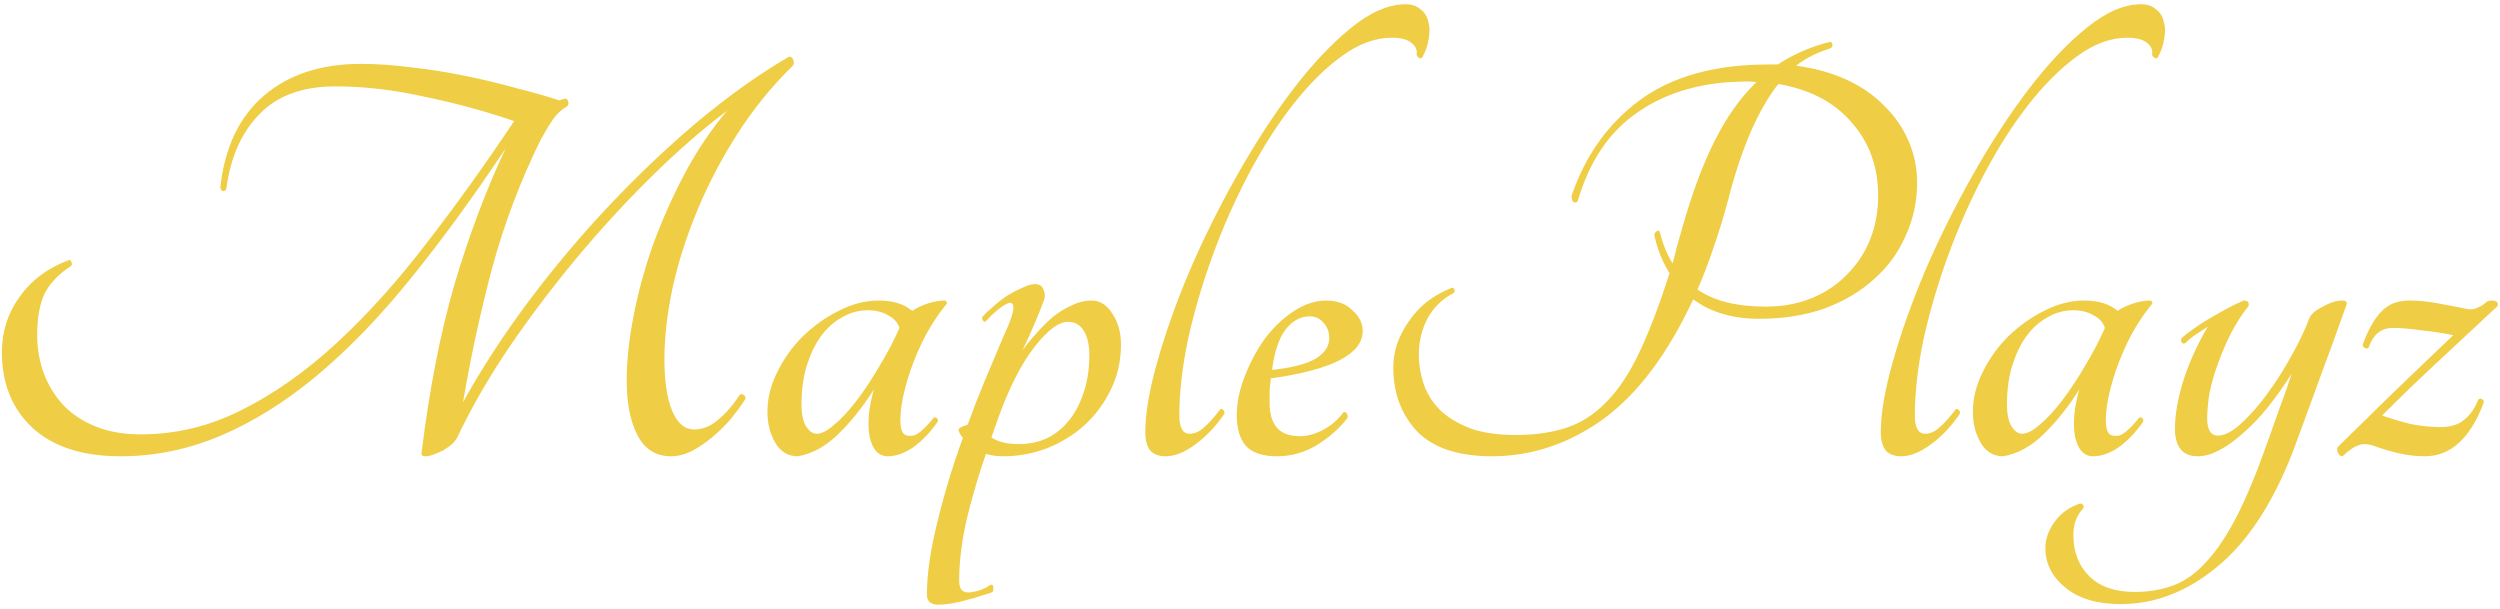
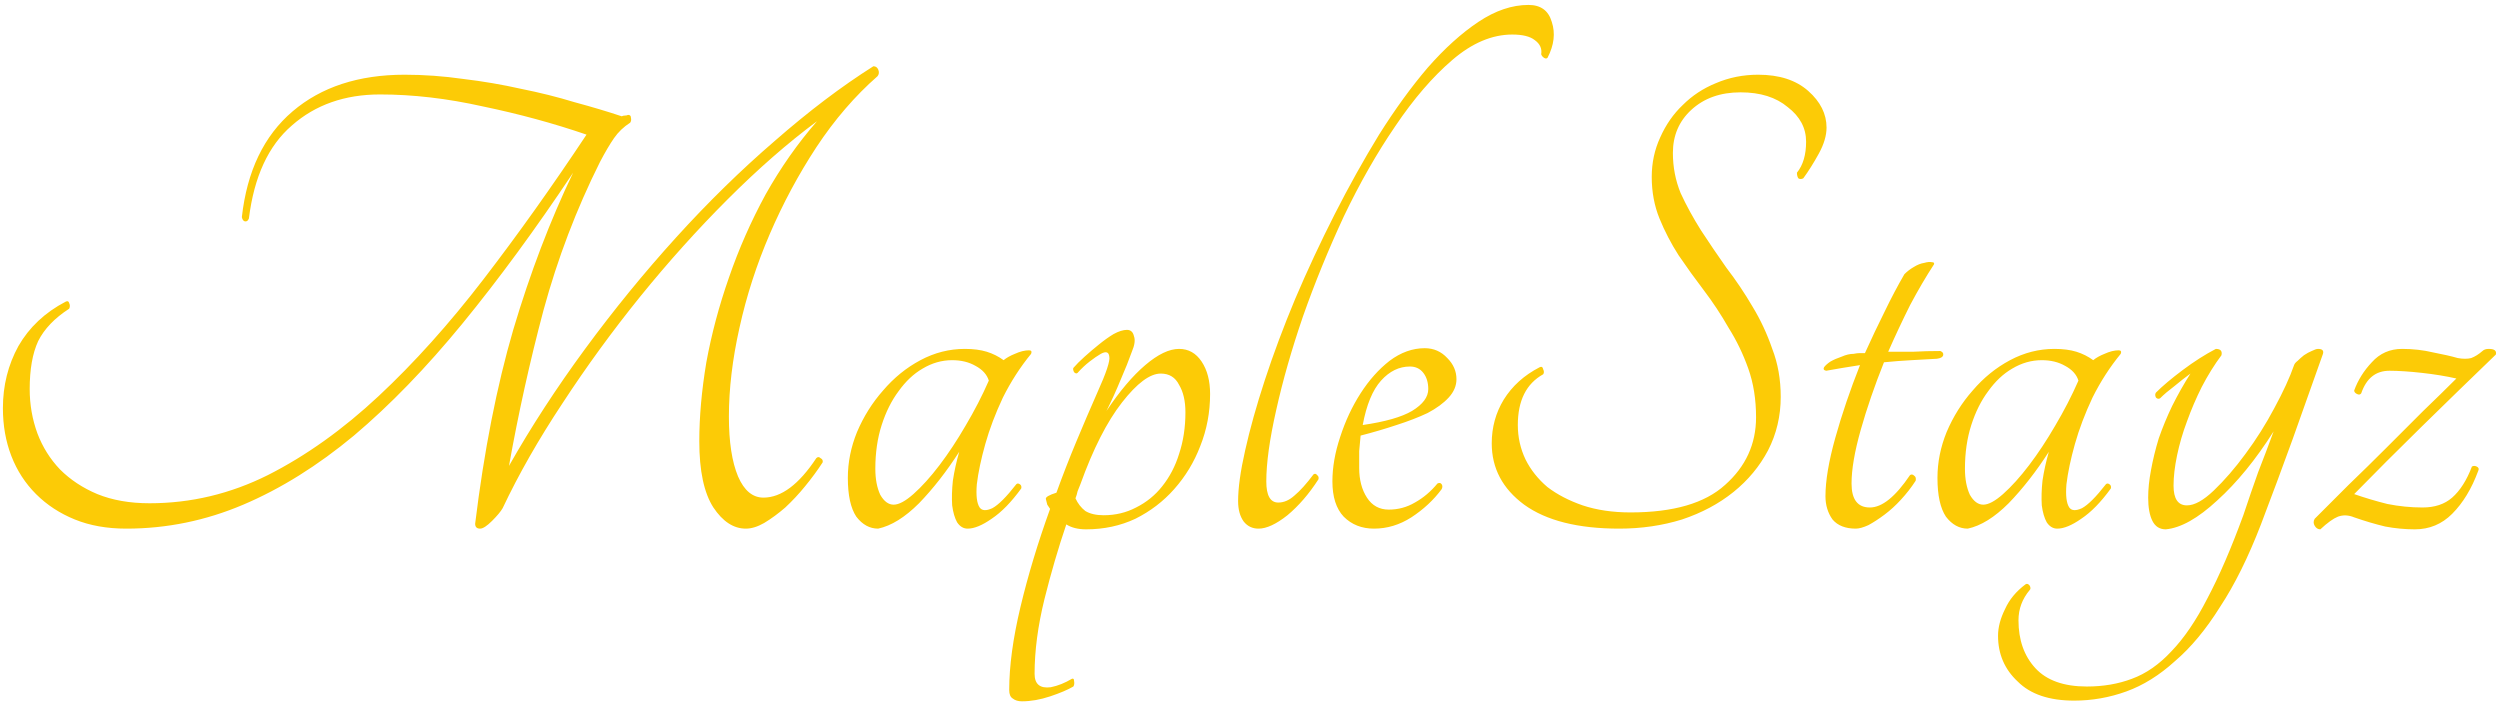
- <svg xmlns="http://www.w3.org/2000/svg" width="526" height="128" viewBox="0 0 526 128" fill="none">
-   <path d="M166.032 11.904C166.459 11.904 166.757 12.16 166.928 12.672C167.099 13.099 167.056 13.483 166.8 13.824C162.448 18.091 158.565 22.869 155.152 28.16C151.824 33.365 149.008 38.741 146.704 44.288C144.4 49.835 142.651 55.339 141.456 60.8C140.347 66.176 139.792 71.125 139.792 75.648C139.792 80.256 140.347 83.883 141.456 86.528C142.565 89.088 144.101 90.368 146.064 90.368C147.771 90.368 149.392 89.728 150.928 88.448C152.549 87.168 154.128 85.376 155.664 83.072C155.92 82.901 156.176 82.901 156.432 83.072C156.773 83.243 156.901 83.541 156.816 83.968C155.877 85.419 154.811 86.869 153.616 88.32C152.421 89.685 151.099 90.965 149.648 92.16C148.283 93.269 146.875 94.208 145.424 94.976C143.973 95.659 142.565 96 141.2 96C138.043 96 135.696 94.549 134.16 91.648C132.624 88.747 131.856 84.864 131.856 80C131.856 75.989 132.325 71.552 133.264 66.688C134.203 61.739 135.568 56.704 137.36 51.584C139.237 46.464 141.456 41.472 144.016 36.608C146.661 31.659 149.648 27.221 152.976 23.296C147.856 27.136 142.565 31.744 137.104 37.12C131.643 42.496 126.352 48.256 121.232 54.4C116.197 60.459 111.461 66.731 107.024 73.216C102.672 79.701 99.045 86.016 96.144 92.16C95.973 92.501 95.632 92.928 95.12 93.44C94.608 93.867 94.011 94.293 93.328 94.72C92.645 95.061 91.963 95.36 91.28 95.616C90.597 95.872 90 96 89.488 96C88.805 96 88.549 95.701 88.72 95.104C90.341 81.877 92.645 70.101 95.632 59.776C98.704 49.451 102.288 39.936 106.384 31.232C99.557 41.472 92.859 50.645 86.288 58.752C79.803 66.773 73.232 73.557 66.576 79.104C60.005 84.565 53.307 88.747 46.48 91.648C39.653 94.549 32.613 96 25.36 96C17.339 96 11.152 93.995 6.8 89.984C2.533 85.973 0.4 80.683 0.4 74.112C0.4 69.76 1.637 65.877 4.112 62.464C6.587 58.965 10 56.405 14.352 54.784C14.693 54.613 14.907 54.699 14.992 55.04C15.163 55.381 15.163 55.68 14.992 55.936C12.347 57.643 10.469 59.605 9.36 61.824C8.336 64.043 7.824 66.944 7.824 70.528C7.824 73.344 8.293 76.032 9.232 78.592C10.171 81.067 11.536 83.285 13.328 85.248C15.12 87.125 17.381 88.619 20.112 89.728C22.843 90.837 26 91.392 29.584 91.392C37.008 91.392 44.091 89.685 50.832 86.272C57.659 82.859 64.272 78.208 70.672 72.32C77.157 66.347 83.472 59.349 89.616 51.328C95.845 43.307 102.032 34.688 108.176 25.472C102.203 23.424 95.931 21.717 89.36 20.352C82.875 18.901 76.603 18.176 70.544 18.176C63.632 18.176 58.299 20.139 54.544 24.064C50.789 27.904 48.485 33.109 47.632 39.68C47.461 40.107 47.205 40.277 46.864 40.192C46.608 40.107 46.437 39.851 46.352 39.424C47.291 30.976 50.363 24.533 55.568 20.096C60.773 15.659 67.557 13.44 75.92 13.44C79.333 13.44 82.96 13.696 86.8 14.208C90.64 14.635 94.395 15.232 98.064 16C101.819 16.768 105.36 17.621 108.688 18.56C112.101 19.413 115.088 20.267 117.648 21.12C117.989 21.035 118.416 20.907 118.928 20.736C119.269 20.821 119.483 21.035 119.568 21.376C119.653 21.717 119.611 22.016 119.44 22.272C118.245 22.955 117.221 23.893 116.368 25.088C115.6 26.197 114.747 27.605 113.808 29.312C109.541 37.931 106.128 46.933 103.568 56.32C101.093 65.621 99.045 75.051 97.424 84.608C101.349 77.525 105.957 70.443 111.248 63.36C116.624 56.192 122.341 49.408 128.4 43.008C134.459 36.608 140.688 30.72 147.088 25.344C153.573 19.968 159.888 15.488 166.032 11.904ZM196.412 87.936C196.583 87.765 196.796 87.765 197.052 87.936C197.308 88.107 197.393 88.363 197.308 88.704C195.772 90.923 194.065 92.715 192.188 94.08C190.311 95.36 188.519 96 186.812 96C184.849 96 183.569 94.635 182.972 91.904C182.46 89.088 182.759 85.76 183.868 81.92C181.564 85.589 179.047 88.747 176.316 91.392C173.671 93.952 170.855 95.488 167.868 96C165.82 96 164.241 95.061 163.132 93.184C162.023 91.307 161.468 89.131 161.468 86.656C161.468 83.84 162.151 81.067 163.516 78.336C164.881 75.52 166.673 73.003 168.892 70.784C171.196 68.565 173.713 66.773 176.444 65.408C179.26 63.957 182.076 63.232 184.892 63.232C187.879 63.232 190.225 63.957 191.932 65.408C192.785 64.811 193.852 64.299 195.132 63.872C196.497 63.445 197.692 63.232 198.716 63.232C199.057 63.232 199.228 63.445 199.228 63.872C197.265 66.261 195.559 68.907 194.108 71.808C192.743 74.624 191.676 77.355 190.908 80C190.14 82.56 189.671 84.864 189.5 86.912C189.329 88.96 189.5 90.368 190.012 91.136C190.439 91.648 191.164 91.819 192.188 91.648C193.212 91.392 194.62 90.155 196.412 87.936ZM171.836 91.264C172.86 91.264 174.097 90.624 175.548 89.344C177.084 88.064 178.663 86.357 180.284 84.224C181.905 82.091 183.484 79.701 185.02 77.056C186.641 74.411 188.049 71.723 189.244 68.992C188.903 67.883 188.092 66.987 186.812 66.304C185.617 65.621 184.209 65.28 182.588 65.28C180.625 65.28 178.791 65.792 177.084 66.816C175.377 67.755 173.884 69.12 172.604 70.912C171.409 72.619 170.428 74.709 169.66 77.184C168.977 79.573 168.636 82.219 168.636 85.12C168.636 86.997 168.935 88.491 169.532 89.6C170.215 90.709 170.983 91.264 171.836 91.264ZM229.583 63.232C231.46 63.232 232.954 64.171 234.063 66.048C235.258 67.84 235.855 69.973 235.855 72.448C235.855 75.947 235.13 79.147 233.679 82.048C232.314 84.864 230.479 87.339 228.175 89.472C225.871 91.52 223.226 93.141 220.239 94.336C217.252 95.445 214.223 96 211.151 96C209.7 96 208.463 95.829 207.439 95.488C205.988 99.669 204.666 104.149 203.471 108.928C202.362 113.707 201.807 118.144 201.807 122.24C201.807 124.203 202.746 124.971 204.623 124.544C205.306 124.459 205.946 124.288 206.543 124.032C207.226 123.776 207.866 123.435 208.463 123.008C208.804 123.008 208.975 123.179 208.975 123.52C209.06 123.861 209.018 124.203 208.847 124.544C208.335 124.8 207.567 125.056 206.543 125.312C205.604 125.653 204.58 125.952 203.471 126.208C202.362 126.549 201.252 126.805 200.143 126.976C199.034 127.147 198.095 127.232 197.327 127.232C196.644 127.232 196.09 127.061 195.663 126.72C195.236 126.379 195.023 125.867 195.023 125.184C195.023 120.832 195.748 115.755 197.199 109.952C198.564 104.235 200.356 98.304 202.575 92.16C202.063 91.477 201.764 90.923 201.679 90.496C201.594 90.155 202.234 89.771 203.599 89.344C204.708 86.272 205.903 83.2 207.183 80.128C208.463 77.056 209.743 74.027 211.023 71.04C212.644 67.541 213.37 65.365 213.199 64.512C213.114 63.659 212.602 63.488 211.663 64C210.383 64.683 208.975 65.877 207.439 67.584C207.268 67.755 207.055 67.712 206.799 67.456C206.628 67.115 206.586 66.859 206.671 66.688C207.268 66.005 208.036 65.28 208.975 64.512C209.914 63.659 210.895 62.891 211.919 62.208C213.028 61.525 214.095 60.971 215.119 60.544C216.143 60.032 217.039 59.776 217.807 59.776C218.746 59.776 219.343 60.203 219.599 61.056C219.94 61.824 219.898 62.677 219.471 63.616C218.362 66.603 216.911 69.973 215.119 73.728C215.972 72.533 216.954 71.339 218.063 70.144C219.172 68.864 220.324 67.712 221.519 66.688C222.799 65.664 224.122 64.853 225.487 64.256C226.852 63.573 228.218 63.232 229.583 63.232ZM214.351 93.44C216.399 93.44 218.319 93.056 220.111 92.288C221.903 91.435 223.439 90.24 224.719 88.704C226.084 87.083 227.151 85.12 227.919 82.816C228.772 80.427 229.199 77.696 229.199 74.624C229.199 72.576 228.815 70.912 228.047 69.632C227.279 68.352 226.17 67.712 224.719 67.712C222.756 67.712 220.41 69.461 217.679 72.96C214.948 76.459 212.431 81.365 210.127 87.68C209.871 88.363 209.615 89.088 209.359 89.856C209.103 90.539 208.847 91.264 208.591 92.032C209.956 92.971 211.876 93.44 214.351 93.44ZM295.749 0.896C297.029 0.896 298.053 1.237 298.821 1.92C299.674 2.517 300.229 3.371 300.485 4.48C300.826 5.504 300.869 6.699 300.613 8.064C300.442 9.429 299.973 10.795 299.205 12.16C299.034 12.331 298.821 12.331 298.565 12.16C298.309 11.989 298.138 11.776 298.053 11.52C298.224 10.496 297.84 9.643 296.901 8.96C296.048 8.277 294.682 7.936 292.805 7.936C289.306 7.936 285.765 9.259 282.181 11.904C278.682 14.464 275.269 17.877 271.941 22.144C268.613 26.411 265.498 31.317 262.597 36.864C259.696 42.411 257.178 48.128 255.045 54.016C252.912 59.904 251.205 65.749 249.925 71.552C248.73 77.355 248.133 82.645 248.133 87.424C248.133 89.984 248.858 91.264 250.309 91.264C251.333 91.264 252.314 90.837 253.253 89.984C254.277 89.131 255.429 87.851 256.709 86.144C256.965 85.973 257.178 86.016 257.349 86.272C257.605 86.443 257.69 86.699 257.605 87.04C255.898 89.6 253.893 91.733 251.589 93.44C249.285 95.147 247.194 96 245.317 96C243.696 96 242.544 95.531 241.861 94.592C241.264 93.653 240.965 92.459 240.965 91.008C240.965 86.997 241.818 82.005 243.525 76.032C245.232 69.973 247.493 63.616 250.309 56.96C253.21 50.219 256.538 43.52 260.293 36.864C264.048 30.208 267.93 24.235 271.941 18.944C276.037 13.568 280.133 9.216 284.229 5.888C288.325 2.56 292.165 0.896 295.749 0.896ZM286.711 69.632C286.711 74.496 280.268 77.824 267.383 79.616C267.298 80.469 267.212 81.323 267.127 82.176C267.127 83.029 267.127 83.925 267.127 84.864C267.127 87.083 267.639 88.789 268.663 89.984C269.687 91.179 271.308 91.776 273.527 91.776C275.148 91.776 276.812 91.307 278.519 90.368C280.226 89.429 281.591 88.235 282.615 86.784C282.956 86.613 283.212 86.699 283.383 87.04C283.554 87.296 283.596 87.595 283.511 87.936C281.804 90.155 279.628 92.075 276.983 93.696C274.423 95.232 271.65 96 268.663 96C265.676 96 263.5 95.275 262.135 93.824C260.855 92.288 260.215 90.155 260.215 87.424C260.215 84.779 260.77 82.048 261.879 79.232C262.988 76.331 264.396 73.685 266.103 71.296C267.895 68.907 269.9 66.987 272.119 65.536C274.423 64 276.727 63.232 279.031 63.232C281.335 63.232 283.17 63.915 284.535 65.28C285.986 66.56 286.711 68.011 286.711 69.632ZM275.575 66.56C273.612 66.56 271.906 67.499 270.455 69.376C269.09 71.168 268.151 73.984 267.639 77.824C271.735 77.397 274.764 76.629 276.727 75.52C278.69 74.325 279.671 72.875 279.671 71.168C279.671 69.888 279.287 68.821 278.519 67.968C277.751 67.029 276.77 66.56 275.575 66.56ZM377.886 13.824C381.811 14.336 385.353 15.317 388.51 16.768C391.667 18.219 394.313 20.053 396.446 22.272C398.665 24.405 400.371 26.88 401.566 29.696C402.761 32.427 403.358 35.328 403.358 38.4C403.358 42.411 402.547 46.165 400.926 49.664C399.39 53.163 397.171 56.192 394.27 58.752C391.454 61.312 387.998 63.36 383.902 64.896C379.806 66.347 375.198 67.072 370.078 67.072C364.531 67.072 359.923 65.707 356.254 62.976C350.878 74.496 344.563 82.901 337.31 88.192C330.057 93.397 322.249 96 313.886 96C306.803 96 301.555 94.251 298.142 90.752C294.814 87.168 293.15 82.688 293.15 77.312C293.15 75.691 293.406 74.069 293.918 72.448C294.515 70.741 295.326 69.163 296.35 67.712C297.374 66.176 298.611 64.811 300.062 63.616C301.598 62.421 303.305 61.44 305.182 60.672C305.438 60.501 305.651 60.501 305.822 60.672C306.078 60.843 306.121 61.141 305.95 61.568C303.39 62.933 301.513 64.768 300.318 67.072C299.123 69.376 298.526 71.851 298.526 74.496C298.526 76.8 298.91 79.019 299.678 81.152C300.446 83.2 301.641 84.992 303.262 86.528C304.969 88.064 307.102 89.301 309.662 90.24C312.222 91.093 315.294 91.52 318.878 91.52C322.974 91.52 326.558 91.008 329.63 89.984C332.702 88.96 335.475 87.168 337.95 84.608C340.51 82.048 342.814 78.592 344.862 74.24C346.995 69.803 349.129 64.213 351.262 57.472C349.726 54.997 348.659 52.309 348.062 49.408C348.147 49.067 348.318 48.811 348.574 48.64C348.83 48.469 349.043 48.512 349.214 48.768C349.811 51.243 350.707 53.461 351.902 55.424C352.243 54.315 352.542 53.163 352.798 51.968C353.139 50.773 353.481 49.579 353.822 48.384C355.955 40.789 358.302 34.475 360.862 29.44C363.422 24.405 366.323 20.352 369.566 17.28C369.139 17.195 368.499 17.152 367.646 17.152C358.601 17.152 351.006 19.243 344.862 23.424C338.718 27.52 334.409 33.835 331.934 42.368C331.678 42.624 331.379 42.667 331.038 42.496C330.782 42.24 330.654 41.813 330.654 41.216C333.555 32.683 338.377 25.941 345.118 20.992C351.945 16.043 360.905 13.568 371.998 13.568H374.046C377.289 11.435 380.915 9.856 384.926 8.832C385.353 8.832 385.566 9.045 385.566 9.472C385.566 9.813 385.353 10.069 384.926 10.24C382.366 11.008 380.019 12.203 377.886 13.824ZM371.486 64.512C375.07 64.512 378.313 63.915 381.214 62.72C384.115 61.525 386.59 59.861 388.638 57.728C390.771 55.595 392.393 53.12 393.502 50.304C394.611 47.488 395.166 44.459 395.166 41.216C395.166 35.157 393.331 30.037 389.662 25.856C386.078 21.589 380.915 18.859 374.174 17.664C369.907 23.04 366.366 31.232 363.55 42.24C362.611 45.739 361.587 49.067 360.478 52.224C359.454 55.296 358.345 58.197 357.15 60.928C360.649 63.317 365.427 64.512 371.486 64.512ZM450.499 0.896C451.779 0.896 452.803 1.237 453.571 1.92C454.424 2.517 454.979 3.371 455.235 4.48C455.576 5.504 455.619 6.699 455.363 8.064C455.192 9.429 454.723 10.795 453.955 12.16C453.784 12.331 453.571 12.331 453.315 12.16C453.059 11.989 452.888 11.776 452.803 11.52C452.974 10.496 452.59 9.643 451.651 8.96C450.798 8.277 449.432 7.936 447.555 7.936C444.056 7.936 440.515 9.259 436.931 11.904C433.432 14.464 430.019 17.877 426.691 22.144C423.363 26.411 420.248 31.317 417.347 36.864C414.446 42.411 411.928 48.128 409.795 54.016C407.662 59.904 405.955 65.749 404.675 71.552C403.48 77.355 402.883 82.645 402.883 87.424C402.883 89.984 403.608 91.264 405.059 91.264C406.083 91.264 407.064 90.837 408.003 89.984C409.027 89.131 410.179 87.851 411.459 86.144C411.715 85.973 411.928 86.016 412.099 86.272C412.355 86.443 412.44 86.699 412.355 87.04C410.648 89.6 408.643 91.733 406.339 93.44C404.035 95.147 401.944 96 400.067 96C398.446 96 397.294 95.531 396.611 94.592C396.014 93.653 395.715 92.459 395.715 91.008C395.715 86.997 396.568 82.005 398.275 76.032C399.982 69.973 402.243 63.616 405.059 56.96C407.96 50.219 411.288 43.52 415.043 36.864C418.798 30.208 422.68 24.235 426.691 18.944C430.787 13.568 434.883 9.216 438.979 5.888C443.075 2.56 446.915 0.896 450.499 0.896ZM450.037 87.936C450.208 87.765 450.421 87.765 450.677 87.936C450.933 88.107 451.018 88.363 450.933 88.704C449.397 90.923 447.69 92.715 445.813 94.08C443.936 95.36 442.144 96 440.437 96C438.474 96 437.194 94.635 436.597 91.904C436.085 89.088 436.384 85.76 437.493 81.92C435.189 85.589 432.672 88.747 429.941 91.392C427.296 93.952 424.48 95.488 421.493 96C419.445 96 417.866 95.061 416.757 93.184C415.648 91.307 415.093 89.131 415.093 86.656C415.093 83.84 415.776 81.067 417.141 78.336C418.506 75.52 420.298 73.003 422.517 70.784C424.821 68.565 427.338 66.773 430.069 65.408C432.885 63.957 435.701 63.232 438.517 63.232C441.504 63.232 443.85 63.957 445.557 65.408C446.41 64.811 447.477 64.299 448.757 63.872C450.122 63.445 451.317 63.232 452.341 63.232C452.682 63.232 452.853 63.445 452.853 63.872C450.89 66.261 449.184 68.907 447.733 71.808C446.368 74.624 445.301 77.355 444.533 80C443.765 82.56 443.296 84.864 443.125 86.912C442.954 88.96 443.125 90.368 443.637 91.136C444.064 91.648 444.789 91.819 445.813 91.648C446.837 91.392 448.245 90.155 450.037 87.936ZM425.461 91.264C426.485 91.264 427.722 90.624 429.173 89.344C430.709 88.064 432.288 86.357 433.909 84.224C435.53 82.091 437.109 79.701 438.645 77.056C440.266 74.411 441.674 71.723 442.869 68.992C442.528 67.883 441.717 66.987 440.437 66.304C439.242 65.621 437.834 65.28 436.213 65.28C434.25 65.28 432.416 65.792 430.709 66.816C429.002 67.755 427.509 69.12 426.229 70.912C425.034 72.619 424.053 74.709 423.285 77.184C422.602 79.573 422.261 82.219 422.261 85.12C422.261 86.997 422.56 88.491 423.157 89.6C423.84 90.709 424.608 91.264 425.461 91.264ZM485.896 66.944C486.237 66.091 487.176 65.28 488.712 64.512C490.248 63.659 491.613 63.232 492.808 63.232C493.576 63.232 493.875 63.531 493.704 64.128C491.827 69.419 489.949 74.581 488.072 79.616C486.28 84.565 484.403 89.685 482.44 94.976C478.173 105.984 472.84 114.091 466.44 119.296C460.125 124.501 453.384 127.104 446.216 127.104C441.267 127.104 437.384 125.952 434.568 123.648C431.752 121.344 430.344 118.571 430.344 115.328C430.344 113.451 430.984 111.616 432.264 109.824C433.544 108.032 435.293 106.752 437.512 105.984C437.853 105.899 438.109 105.984 438.28 106.24C438.451 106.496 438.451 106.752 438.28 107.008C436.915 108.459 436.232 110.293 436.232 112.512C436.232 116.096 437.341 118.997 439.56 121.216C441.779 123.435 444.979 124.544 449.16 124.544C452.147 124.544 454.877 124.075 457.352 123.136C459.827 122.197 462.131 120.533 464.264 118.144C466.483 115.755 468.616 112.555 470.664 108.544C472.712 104.533 474.803 99.499 476.936 93.44C477.96 90.624 478.856 88.107 479.624 85.888C480.477 83.669 481.331 81.237 482.184 78.592C480.563 81.152 478.899 83.499 477.192 85.632C475.485 87.765 473.736 89.6 471.944 91.136C470.237 92.672 468.573 93.867 466.952 94.72C465.331 95.573 463.837 96 462.472 96C460.765 96 459.528 95.488 458.76 94.464C457.992 93.44 457.608 92.032 457.608 90.24C457.608 87.253 458.205 83.84 459.4 80C460.68 76.075 462.387 72.32 464.52 68.736C463.581 69.333 462.728 69.888 461.96 70.4C461.192 70.912 460.467 71.509 459.784 72.192C459.528 72.363 459.272 72.32 459.016 72.064C458.845 71.723 458.845 71.424 459.016 71.168C459.613 70.571 460.424 69.931 461.448 69.248C462.472 68.48 463.581 67.755 464.776 67.072C465.971 66.389 467.165 65.707 468.36 65.024C469.64 64.341 470.877 63.744 472.072 63.232C472.925 63.232 473.267 63.616 473.096 64.384C471.731 66.091 470.493 68.011 469.384 70.144C468.36 72.192 467.464 74.283 466.696 76.416C465.928 78.464 465.331 80.512 464.904 82.56C464.563 84.608 464.392 86.443 464.392 88.064C464.392 90.453 465.16 91.648 466.696 91.648C468.061 91.648 469.683 90.795 471.56 89.088C473.437 87.381 475.272 85.291 477.064 82.816C478.941 80.256 480.648 77.568 482.184 74.752C483.805 71.851 485.043 69.248 485.896 66.944ZM501.189 87.424C503.152 88.107 505.157 88.704 507.205 89.216C509.338 89.643 511.429 89.856 513.477 89.856C515.61 89.856 517.274 89.344 518.469 88.32C519.749 87.296 520.73 85.888 521.413 84.096C521.669 83.84 521.925 83.797 522.181 83.968C522.522 84.139 522.65 84.395 522.565 84.736C519.749 92.245 515.61 96 510.149 96C508.357 96 506.522 95.787 504.645 95.36C502.853 94.933 501.018 94.379 499.141 93.696C498.032 93.355 497.05 93.355 496.197 93.696C495.344 93.952 494.234 94.72 492.869 96C492.442 96 492.144 95.787 491.973 95.36C491.717 94.933 491.674 94.507 491.845 94.08C493.722 92.203 495.728 90.24 497.861 88.192C499.994 86.059 502.128 83.968 504.261 81.92C506.394 79.872 508.485 77.867 510.533 75.904C512.581 73.941 514.458 72.149 516.165 70.528C514.202 70.101 511.984 69.76 509.509 69.504C507.12 69.163 505.114 68.992 503.493 68.992C501.018 68.992 499.312 70.357 498.373 73.088C498.202 73.344 497.946 73.387 497.605 73.216C497.264 73.045 497.093 72.832 497.093 72.576C498.202 69.504 499.482 67.2 500.933 65.664C502.384 64.043 504.389 63.232 506.949 63.232C508.912 63.232 511.002 63.445 513.221 63.872C515.525 64.299 517.274 64.64 518.469 64.896C519.408 65.152 520.218 65.152 520.901 64.896C521.669 64.64 522.394 64.213 523.077 63.616C523.333 63.36 523.717 63.232 524.229 63.232C525.253 63.232 525.68 63.616 525.509 64.384C520.816 68.736 516.464 72.789 512.453 76.544C508.528 80.213 504.773 83.84 501.189 87.424Z" fill="#EFCD45" />
+ <svg xmlns="http://www.w3.org/2000/svg" width="454" height="128" viewBox="0 0 454 128" fill="none">
+   <path d="M158.608 12.032C159.035 12.032 159.333 12.245 159.504 12.672C159.675 13.099 159.632 13.483 159.376 13.824C155.28 17.408 151.568 21.717 148.24 26.752C144.997 31.701 142.181 36.949 139.792 42.496C137.403 48.043 135.568 53.717 134.288 59.52C133.008 65.237 132.368 70.613 132.368 75.648C132.368 80.256 132.923 83.883 134.032 86.528C135.141 89.088 136.677 90.368 138.64 90.368C141.883 90.368 145.083 87.979 148.24 83.2C148.496 82.944 148.752 82.944 149.008 83.2C149.349 83.371 149.477 83.627 149.392 83.968C148.453 85.419 147.387 86.869 146.192 88.32C145.083 89.685 143.888 90.965 142.608 92.16C141.328 93.269 140.048 94.208 138.768 94.976C137.573 95.659 136.464 96 135.44 96C133.221 96 131.259 94.72 129.552 92.16C127.845 89.515 126.992 85.504 126.992 80.128C126.992 75.691 127.419 70.912 128.272 65.792C129.211 60.672 130.576 55.552 132.368 50.432C134.16 45.227 136.379 40.192 139.024 35.328C141.755 30.464 144.869 26.027 148.368 22.016C143.077 25.941 137.659 30.677 132.112 36.224C126.651 41.685 121.36 47.573 116.24 53.888C111.205 60.117 106.512 66.56 102.16 73.216C97.808 79.787 94.181 86.144 91.28 92.288C90.939 92.885 90.299 93.653 89.36 94.592C88.421 95.531 87.696 96 87.184 96C86.587 96 86.288 95.701 86.288 95.104C87.909 81.877 90.213 70.144 93.2 59.904C96.272 49.579 99.899 40.064 104.08 31.36C97.253 41.6 90.555 50.731 83.984 58.752C77.413 66.773 70.843 73.557 64.272 79.104C57.701 84.565 51.003 88.747 44.176 91.648C37.349 94.549 30.267 96 22.928 96C19.429 96 16.315 95.445 13.584 94.336C10.853 93.227 8.507 91.691 6.544 89.728C4.581 87.765 3.088 85.461 2.064 82.816C1.04 80.171 0.528 77.269 0.528 74.112C0.528 70.016 1.467 66.261 3.344 62.848C5.307 59.435 8.165 56.747 11.92 54.784C12.261 54.613 12.475 54.699 12.56 55.04C12.731 55.381 12.731 55.723 12.56 56.064C9.915 57.771 8.037 59.733 6.928 61.952C5.904 64.171 5.392 67.072 5.392 70.656C5.392 73.472 5.861 76.16 6.8 78.72C7.739 81.195 9.104 83.371 10.896 85.248C12.773 87.125 15.035 88.619 17.68 89.728C20.411 90.837 23.568 91.392 27.152 91.392C34.661 91.392 41.829 89.685 48.656 86.272C55.568 82.773 62.267 77.995 68.752 71.936C75.237 65.877 81.595 58.795 87.824 50.688C94.053 42.581 100.283 33.835 106.512 24.448C100.539 22.4 94.267 20.693 87.696 19.328C81.211 17.877 74.981 17.152 69.008 17.152C62.608 17.152 57.275 19.029 53.008 22.784C48.741 26.453 46.139 32.085 45.2 39.68C45.029 40.107 44.773 40.277 44.432 40.192C44.176 40.107 44.005 39.851 43.92 39.424C44.859 31.061 47.931 24.661 53.136 20.224C58.341 15.787 65.125 13.568 73.488 13.568C76.987 13.568 80.528 13.824 84.112 14.336C87.696 14.763 91.195 15.36 94.608 16.128C98.021 16.811 101.264 17.621 104.336 18.56C107.493 19.413 110.352 20.267 112.912 21.12C113.083 21.035 113.253 20.992 113.424 20.992C113.68 20.992 113.893 20.949 114.064 20.864C114.405 20.864 114.576 21.035 114.576 21.376C114.661 21.717 114.619 22.016 114.448 22.272C113.253 23.04 112.272 23.979 111.504 25.088C110.736 26.197 109.883 27.648 108.944 29.44C104.677 37.973 101.264 46.933 98.704 56.32C96.229 65.621 94.139 75.051 92.432 84.608C96.443 77.525 101.051 70.443 106.256 63.36C111.461 56.277 116.965 49.536 122.768 43.136C128.571 36.736 134.544 30.891 140.688 25.6C146.832 20.224 152.805 15.701 158.608 12.032ZM184.56 87.936C184.731 87.765 184.944 87.765 185.2 87.936C185.456 88.107 185.541 88.363 185.456 88.704C183.664 91.179 181.872 93.013 180.08 94.208C178.373 95.403 176.923 96 175.728 96C174.96 96 174.32 95.616 173.808 94.848C173.381 94.08 173.083 93.056 172.912 91.776C172.827 90.411 172.869 88.917 173.04 87.296C173.296 85.589 173.68 83.84 174.192 82.048C171.888 85.632 169.456 88.747 166.896 91.392C164.336 93.952 161.861 95.488 159.472 96C157.936 96 156.613 95.275 155.504 93.824C154.48 92.288 153.968 89.941 153.968 86.784C153.968 83.968 154.523 81.195 155.632 78.464C156.827 75.648 158.405 73.131 160.368 70.912C162.331 68.608 164.592 66.773 167.152 65.408C169.712 64.043 172.4 63.36 175.216 63.36C176.752 63.36 178.075 63.531 179.184 63.872C180.293 64.213 181.317 64.725 182.256 65.408C182.768 64.981 183.451 64.597 184.304 64.256C185.243 63.829 186.096 63.616 186.864 63.616C187.291 63.616 187.419 63.829 187.248 64.256C185.285 66.645 183.579 69.291 182.128 72.192C180.763 75.093 179.696 77.909 178.928 80.64C178.16 83.371 177.648 85.803 177.392 87.936C177.221 89.984 177.392 91.392 177.904 92.16C178.331 92.757 179.099 92.8 180.208 92.288C181.317 91.691 182.768 90.24 184.56 87.936ZM162.288 91.648C163.227 91.648 164.421 91.008 165.872 89.728C167.408 88.363 168.987 86.613 170.608 84.48C172.229 82.347 173.808 79.957 175.344 77.312C176.965 74.581 178.373 71.851 179.568 69.12C179.227 68.011 178.416 67.115 177.136 66.432C175.941 65.749 174.533 65.408 172.912 65.408C171.035 65.408 169.243 65.92 167.536 66.944C165.915 67.883 164.464 69.248 163.184 71.04C161.904 72.747 160.88 74.795 160.112 77.184C159.344 79.573 158.96 82.219 158.96 85.12C158.96 86.997 159.259 88.576 159.856 89.856C160.539 91.051 161.349 91.648 162.288 91.648ZM214.121 63.36C215.828 63.36 217.193 64.128 218.217 65.664C219.241 67.2 219.753 69.163 219.753 71.552C219.753 74.88 219.156 78.037 217.961 81.024C216.852 83.925 215.273 86.528 213.225 88.832C211.262 91.051 208.916 92.843 206.185 94.208C203.454 95.488 200.468 96.128 197.225 96.128C195.774 96.128 194.58 95.829 193.641 95.232C192.19 99.499 190.868 104.021 189.673 108.8C188.478 113.664 187.881 118.187 187.881 122.368C187.881 124.245 188.862 125.056 190.825 124.8C192.105 124.544 193.385 124.032 194.665 123.264C194.921 123.179 195.049 123.307 195.049 123.648C195.134 124.075 195.092 124.416 194.921 124.672C193.897 125.269 192.489 125.867 190.697 126.464C188.905 127.061 187.198 127.36 185.577 127.36C184.894 127.36 184.34 127.189 183.913 126.848C183.486 126.592 183.273 126.08 183.273 125.312C183.273 120.96 183.956 115.925 185.321 110.208C186.686 104.491 188.478 98.56 190.697 92.416C190.526 92.16 190.356 91.904 190.185 91.648C190.1 91.307 190.014 90.965 189.929 90.624C189.844 90.283 190.484 89.899 191.849 89.472C192.958 86.4 194.153 83.328 195.433 80.256C196.713 77.184 197.993 74.197 199.273 71.296C200.894 67.712 201.62 65.536 201.449 64.768C201.364 63.915 200.852 63.744 199.913 64.256C199.316 64.597 198.633 65.067 197.865 65.664C197.097 66.261 196.372 66.944 195.689 67.712C195.518 67.883 195.305 67.84 195.049 67.584C194.878 67.243 194.836 66.987 194.921 66.816C195.433 66.219 196.116 65.536 196.969 64.768C197.822 64 198.676 63.275 199.529 62.592C200.468 61.824 201.364 61.184 202.217 60.672C203.156 60.16 203.966 59.904 204.649 59.904C205.332 59.904 205.758 60.288 205.929 61.056C206.185 61.739 206.057 62.677 205.545 63.872C205.033 65.323 204.35 67.029 203.497 68.992C202.729 70.869 201.876 72.747 200.937 74.624C203.326 71.04 205.673 68.267 207.977 66.304C210.281 64.341 212.329 63.36 214.121 63.36ZM200.425 93.568C202.558 93.568 204.521 93.099 206.313 92.16C208.19 91.221 209.769 89.941 211.049 88.32C212.414 86.613 213.438 84.651 214.121 82.432C214.889 80.128 215.273 77.611 215.273 74.88C215.273 72.832 214.889 71.168 214.121 69.888C213.438 68.523 212.329 67.84 210.793 67.84C208.83 67.84 206.484 69.589 203.753 73.088C201.022 76.587 198.505 81.536 196.201 87.936C196.03 88.363 195.86 88.789 195.689 89.216C195.604 89.643 195.476 90.069 195.305 90.496C195.732 91.435 196.329 92.203 197.097 92.8C197.95 93.312 199.06 93.568 200.425 93.568ZM277.576 0.896C279.795 0.896 281.203 1.92 281.8 3.968C282.483 6.016 282.227 8.192 281.032 10.496C280.861 10.667 280.648 10.667 280.392 10.496C280.136 10.325 279.965 10.112 279.88 9.856C280.051 8.832 279.667 7.979 278.728 7.296C277.875 6.613 276.509 6.272 274.632 6.272C270.963 6.272 267.336 7.808 263.752 10.88C260.168 13.952 256.712 17.963 253.384 22.912C250.056 27.776 246.941 33.237 244.04 39.296C241.224 45.355 238.749 51.413 236.616 57.472C234.568 63.445 232.947 69.12 231.752 74.496C230.557 79.787 229.96 84.096 229.96 87.424C229.96 89.984 230.685 91.264 232.136 91.264C233.16 91.264 234.141 90.837 235.08 89.984C236.104 89.131 237.256 87.851 238.536 86.144C238.792 85.973 239.005 86.016 239.176 86.272C239.432 86.443 239.517 86.699 239.432 87.04C237.725 89.685 235.848 91.861 233.8 93.568C231.752 95.189 230.003 96 228.552 96C227.443 96 226.547 95.573 225.864 94.72C225.181 93.781 224.84 92.544 224.84 91.008C224.84 88.619 225.267 85.547 226.12 81.792C226.973 77.952 228.168 73.685 229.704 68.992C231.24 64.299 233.075 59.392 235.208 54.272C237.427 49.067 239.816 43.947 242.376 38.912C244.936 33.877 247.624 29.056 250.44 24.448C253.341 19.84 256.285 15.787 259.272 12.288C262.344 8.789 265.416 6.016 268.488 3.968C271.56 1.92 274.589 0.896 277.576 0.896ZM264.493 68.864C264.493 70.059 264.024 71.168 263.085 72.192C262.146 73.216 260.866 74.155 259.245 75.008C257.624 75.776 255.746 76.501 253.613 77.184C251.565 77.867 249.389 78.507 247.085 79.104C247 80.043 246.914 80.981 246.829 81.92C246.829 82.859 246.829 83.883 246.829 84.992C246.829 87.125 247.298 88.917 248.237 90.368C249.176 91.819 250.498 92.544 252.205 92.544C253.912 92.544 255.49 92.117 256.941 91.264C258.477 90.411 259.842 89.259 261.037 87.808C261.378 87.637 261.634 87.68 261.805 87.936C261.976 88.192 261.976 88.491 261.805 88.832C260.354 90.795 258.52 92.501 256.301 93.952C254.168 95.317 251.906 96 249.517 96C247.298 96 245.464 95.275 244.013 93.824C242.648 92.373 241.965 90.24 241.965 87.424C241.965 84.864 242.434 82.176 243.373 79.36C244.312 76.459 245.549 73.813 247.085 71.424C248.621 69.035 250.37 67.072 252.333 65.536C254.381 64 256.514 63.232 258.733 63.232C260.354 63.232 261.72 63.829 262.829 65.024C263.938 66.133 264.493 67.413 264.493 68.864ZM256.045 66.56C254.082 66.56 252.333 67.413 250.797 69.12C249.261 70.827 248.152 73.515 247.469 77.184C251.565 76.587 254.552 75.733 256.429 74.624C258.392 73.429 259.373 72.107 259.373 70.656C259.373 69.461 259.074 68.48 258.477 67.712C257.88 66.944 257.069 66.56 256.045 66.56ZM270.9 80.512C270.9 77.611 271.625 74.965 273.076 72.576C274.612 70.101 276.788 68.139 279.604 66.688C279.945 66.517 280.159 66.645 280.244 67.072C280.415 67.413 280.415 67.712 280.244 67.968C277.172 69.675 275.636 72.747 275.636 77.184C275.636 79.403 276.105 81.493 277.044 83.456C277.983 85.333 279.305 86.997 281.012 88.448C282.804 89.813 284.937 90.923 287.412 91.776C289.972 92.629 292.873 93.056 296.116 93.056C303.881 93.056 309.599 91.392 313.268 88.064C317.023 84.736 318.9 80.64 318.9 75.776C318.9 72.533 318.431 69.589 317.492 66.944C316.553 64.299 315.359 61.824 313.908 59.52C312.543 57.131 311.049 54.869 309.428 52.736C307.807 50.603 306.271 48.469 304.82 46.336C303.455 44.203 302.303 41.984 301.364 39.68C300.425 37.376 299.956 34.859 299.956 32.128C299.956 29.568 300.468 27.179 301.492 24.96C302.516 22.656 303.881 20.693 305.588 19.072C307.295 17.365 309.3 16.043 311.604 15.104C313.993 14.08 316.553 13.568 319.284 13.568C323.124 13.568 326.153 14.549 328.372 16.512C330.591 18.475 331.7 20.693 331.7 23.168C331.7 24.619 331.231 26.197 330.292 27.904C329.353 29.611 328.415 31.104 327.476 32.384C327.135 32.555 326.836 32.555 326.58 32.384C326.409 32.128 326.324 31.787 326.324 31.36C327.433 29.995 327.988 28.117 327.988 25.728C327.988 23.253 326.879 21.163 324.66 19.456C322.527 17.664 319.668 16.768 316.084 16.768C312.415 16.768 309.428 17.835 307.124 19.968C304.905 22.016 303.796 24.619 303.796 27.776C303.796 30.336 304.265 32.768 305.204 35.072C306.228 37.291 307.465 39.552 308.916 41.856C310.367 44.075 311.903 46.336 313.524 48.64C315.231 50.859 316.809 53.205 318.26 55.68C319.711 58.069 320.905 60.629 321.844 63.36C322.868 66.005 323.38 68.907 323.38 72.064C323.38 75.563 322.612 78.805 321.076 81.792C319.54 84.693 317.449 87.211 314.804 89.344C312.159 91.477 309.044 93.141 305.46 94.336C301.876 95.445 298.079 96 294.068 96C286.559 96 280.799 94.549 276.788 91.648C272.863 88.747 270.9 85.035 270.9 80.512ZM352.368 63.744C352.795 63.915 352.965 64.171 352.88 64.512C352.795 64.853 352.411 65.067 351.728 65.152C350.363 65.237 348.827 65.323 347.12 65.408C345.499 65.493 343.835 65.621 342.128 65.792C340.421 70.059 339.013 74.155 337.904 78.08C336.795 82.005 336.24 85.248 336.24 87.808C336.24 90.709 337.349 92.16 339.568 92.16C341.787 92.16 344.219 90.197 346.864 86.272C347.12 86.101 347.376 86.144 347.632 86.4C347.888 86.571 347.973 86.869 347.888 87.296C347.12 88.491 346.224 89.643 345.2 90.752C344.261 91.776 343.28 92.672 342.256 93.44C341.232 94.208 340.251 94.848 339.312 95.36C338.373 95.787 337.605 96 337.008 96C335.131 96 333.723 95.445 332.784 94.336C331.931 93.141 331.504 91.733 331.504 90.112C331.504 87.296 332.101 83.755 333.296 79.488C334.491 75.221 335.984 70.827 337.776 66.304C336.667 66.475 335.6 66.645 334.576 66.816C333.552 66.987 332.571 67.157 331.632 67.328C331.205 67.243 331.077 67.029 331.248 66.688C331.504 66.347 331.888 66.005 332.4 65.664C332.997 65.323 333.68 65.024 334.448 64.768C335.216 64.427 335.941 64.256 336.624 64.256C337.051 64.171 337.392 64.128 337.648 64.128C337.989 64.128 338.331 64.128 338.672 64.128C339.867 61.483 341.061 58.965 342.256 56.576C343.451 54.101 344.645 51.84 345.84 49.792C346.352 49.28 346.907 48.853 347.504 48.512C348.187 48.085 348.827 47.829 349.424 47.744C350.021 47.573 350.491 47.531 350.832 47.616C351.173 47.616 351.301 47.744 351.216 48C349.765 50.219 348.315 52.693 346.864 55.424C345.499 58.155 344.176 60.971 342.896 63.872C344.432 63.872 345.968 63.872 347.504 63.872C349.04 63.787 350.661 63.744 352.368 63.744ZM382.435 87.936C382.606 87.765 382.819 87.765 383.075 87.936C383.331 88.107 383.416 88.363 383.331 88.704C381.539 91.179 379.747 93.013 377.955 94.208C376.248 95.403 374.798 96 373.603 96C372.835 96 372.195 95.616 371.683 94.848C371.256 94.08 370.958 93.056 370.787 91.776C370.702 90.411 370.744 88.917 370.915 87.296C371.171 85.589 371.555 83.84 372.067 82.048C369.763 85.632 367.331 88.747 364.771 91.392C362.211 93.952 359.736 95.488 357.347 96C355.811 96 354.488 95.275 353.379 93.824C352.355 92.288 351.843 89.941 351.843 86.784C351.843 83.968 352.398 81.195 353.507 78.464C354.702 75.648 356.28 73.131 358.243 70.912C360.206 68.608 362.467 66.773 365.027 65.408C367.587 64.043 370.275 63.36 373.091 63.36C374.627 63.36 375.95 63.531 377.059 63.872C378.168 64.213 379.192 64.725 380.131 65.408C380.643 64.981 381.326 64.597 382.179 64.256C383.118 63.829 383.971 63.616 384.739 63.616C385.166 63.616 385.294 63.829 385.123 64.256C383.16 66.645 381.454 69.291 380.003 72.192C378.638 75.093 377.571 77.909 376.803 80.64C376.035 83.371 375.523 85.803 375.267 87.936C375.096 89.984 375.267 91.392 375.779 92.16C376.206 92.757 376.974 92.8 378.083 92.288C379.192 91.691 380.643 90.24 382.435 87.936ZM360.163 91.648C361.102 91.648 362.296 91.008 363.747 89.728C365.283 88.363 366.862 86.613 368.483 84.48C370.104 82.347 371.683 79.957 373.219 77.312C374.84 74.581 376.248 71.851 377.443 69.12C377.102 68.011 376.291 67.115 375.011 66.432C373.816 65.749 372.408 65.408 370.787 65.408C368.91 65.408 367.118 65.92 365.411 66.944C363.79 67.883 362.339 69.248 361.059 71.04C359.779 72.747 358.755 74.795 357.987 77.184C357.219 79.573 356.835 82.219 356.835 85.12C356.835 86.997 357.134 88.576 357.731 89.856C358.414 91.051 359.224 91.648 360.163 91.648ZM416.604 66.304C416.689 66.048 416.903 65.792 417.244 65.536C417.585 65.195 417.969 64.853 418.396 64.512C418.908 64.171 419.377 63.915 419.804 63.744C420.316 63.488 420.7 63.36 420.956 63.36C421.724 63.36 422.023 63.659 421.852 64.256C419.975 69.547 418.14 74.709 416.348 79.744C414.556 84.693 412.636 89.856 410.588 95.232C408.284 101.205 405.809 106.197 403.164 110.208C400.604 114.304 397.873 117.589 394.972 120.064C392.156 122.624 389.212 124.459 386.14 125.568C383.068 126.677 379.911 127.232 376.668 127.232C372.145 127.232 368.732 126.08 366.428 123.776C364.039 121.557 362.844 118.784 362.844 115.456C362.844 113.92 363.271 112.299 364.124 110.592C364.892 108.885 366.129 107.392 367.836 106.112C368.092 105.941 368.348 106.027 368.604 106.368C368.775 106.709 368.775 106.965 368.604 107.136C367.239 108.757 366.556 110.592 366.556 112.64C366.556 116.224 367.58 119.125 369.628 121.344C371.676 123.563 374.791 124.672 378.972 124.672C381.959 124.672 384.689 124.203 387.164 123.264C389.724 122.325 392.113 120.661 394.332 118.272C396.636 115.883 398.812 112.683 400.86 108.672C402.993 104.661 405.169 99.627 407.388 93.568C408.327 90.752 409.223 88.149 410.076 85.76C411.015 83.371 411.953 80.896 412.892 78.336C409.649 83.456 406.236 87.637 402.652 90.88C399.153 94.123 396.039 95.872 393.308 96.128C392.199 96.128 391.388 95.616 390.876 94.592C390.364 93.568 390.108 92.16 390.108 90.368C390.108 88.832 390.279 87.168 390.62 85.376C390.961 83.499 391.431 81.579 392.028 79.616C392.711 77.653 393.521 75.691 394.46 73.728C395.484 71.68 396.593 69.717 397.788 67.84C396.849 68.523 395.868 69.291 394.844 70.144C393.82 70.912 392.967 71.637 392.284 72.32C392.028 72.491 391.772 72.448 391.516 72.192C391.345 71.851 391.345 71.552 391.516 71.296C392.711 70.101 394.332 68.736 396.38 67.2C398.428 65.664 400.433 64.384 402.396 63.36C403.249 63.36 403.591 63.744 403.42 64.512C402.14 66.219 400.945 68.139 399.836 70.272C398.812 72.32 397.916 74.411 397.148 76.544C396.38 78.592 395.783 80.64 395.356 82.688C394.929 84.736 394.716 86.571 394.716 88.192C394.716 90.581 395.527 91.776 397.148 91.776C398.513 91.776 400.135 90.88 402.012 89.088C403.975 87.211 405.895 84.992 407.772 82.432C409.735 79.787 411.484 77.013 413.02 74.112C414.641 71.125 415.836 68.523 416.604 66.304ZM427.519 89.728C429.482 90.411 431.487 91.008 433.535 91.52C435.668 91.947 437.802 92.16 439.935 92.16C442.154 92.16 443.946 91.563 445.311 90.368C446.762 89.088 447.956 87.211 448.895 84.736C449.151 84.565 449.45 84.565 449.791 84.736C450.132 84.907 450.218 85.163 450.047 85.504C448.852 88.747 447.274 91.349 445.311 93.312C443.434 95.189 441.172 96.128 438.527 96.128C436.735 96.128 434.943 95.957 433.151 95.616C431.359 95.189 429.482 94.635 427.519 93.952C426.495 93.525 425.514 93.483 424.575 93.824C423.722 94.165 422.655 94.933 421.375 96.128C420.948 96.128 420.607 95.915 420.351 95.488C420.095 95.061 420.095 94.635 420.351 94.208C422.228 92.331 424.276 90.283 426.495 88.064C428.799 85.845 431.103 83.584 433.407 81.28C435.711 78.976 437.93 76.757 440.063 74.624C442.282 72.491 444.287 70.528 446.079 68.736C444.202 68.309 442.111 67.968 439.807 67.712C437.503 67.456 435.54 67.328 433.919 67.328C431.444 67.328 429.738 68.693 428.799 71.424C428.628 71.68 428.372 71.723 428.031 71.552C427.69 71.381 427.519 71.168 427.519 70.912C428.202 69.035 429.268 67.328 430.719 65.792C432.17 64.171 434.004 63.36 436.223 63.36C438.186 63.36 440.063 63.573 441.855 64C443.647 64.341 445.14 64.683 446.335 65.024C447.274 65.195 448.084 65.195 448.767 65.024C449.45 64.768 450.132 64.341 450.815 63.744C451.071 63.488 451.455 63.36 451.967 63.36C452.991 63.36 453.418 63.701 453.247 64.384C448.639 68.821 444.116 73.216 439.679 77.568C435.327 81.835 431.274 85.888 427.519 89.728Z" fill="#FCCB06" />
</svg>
